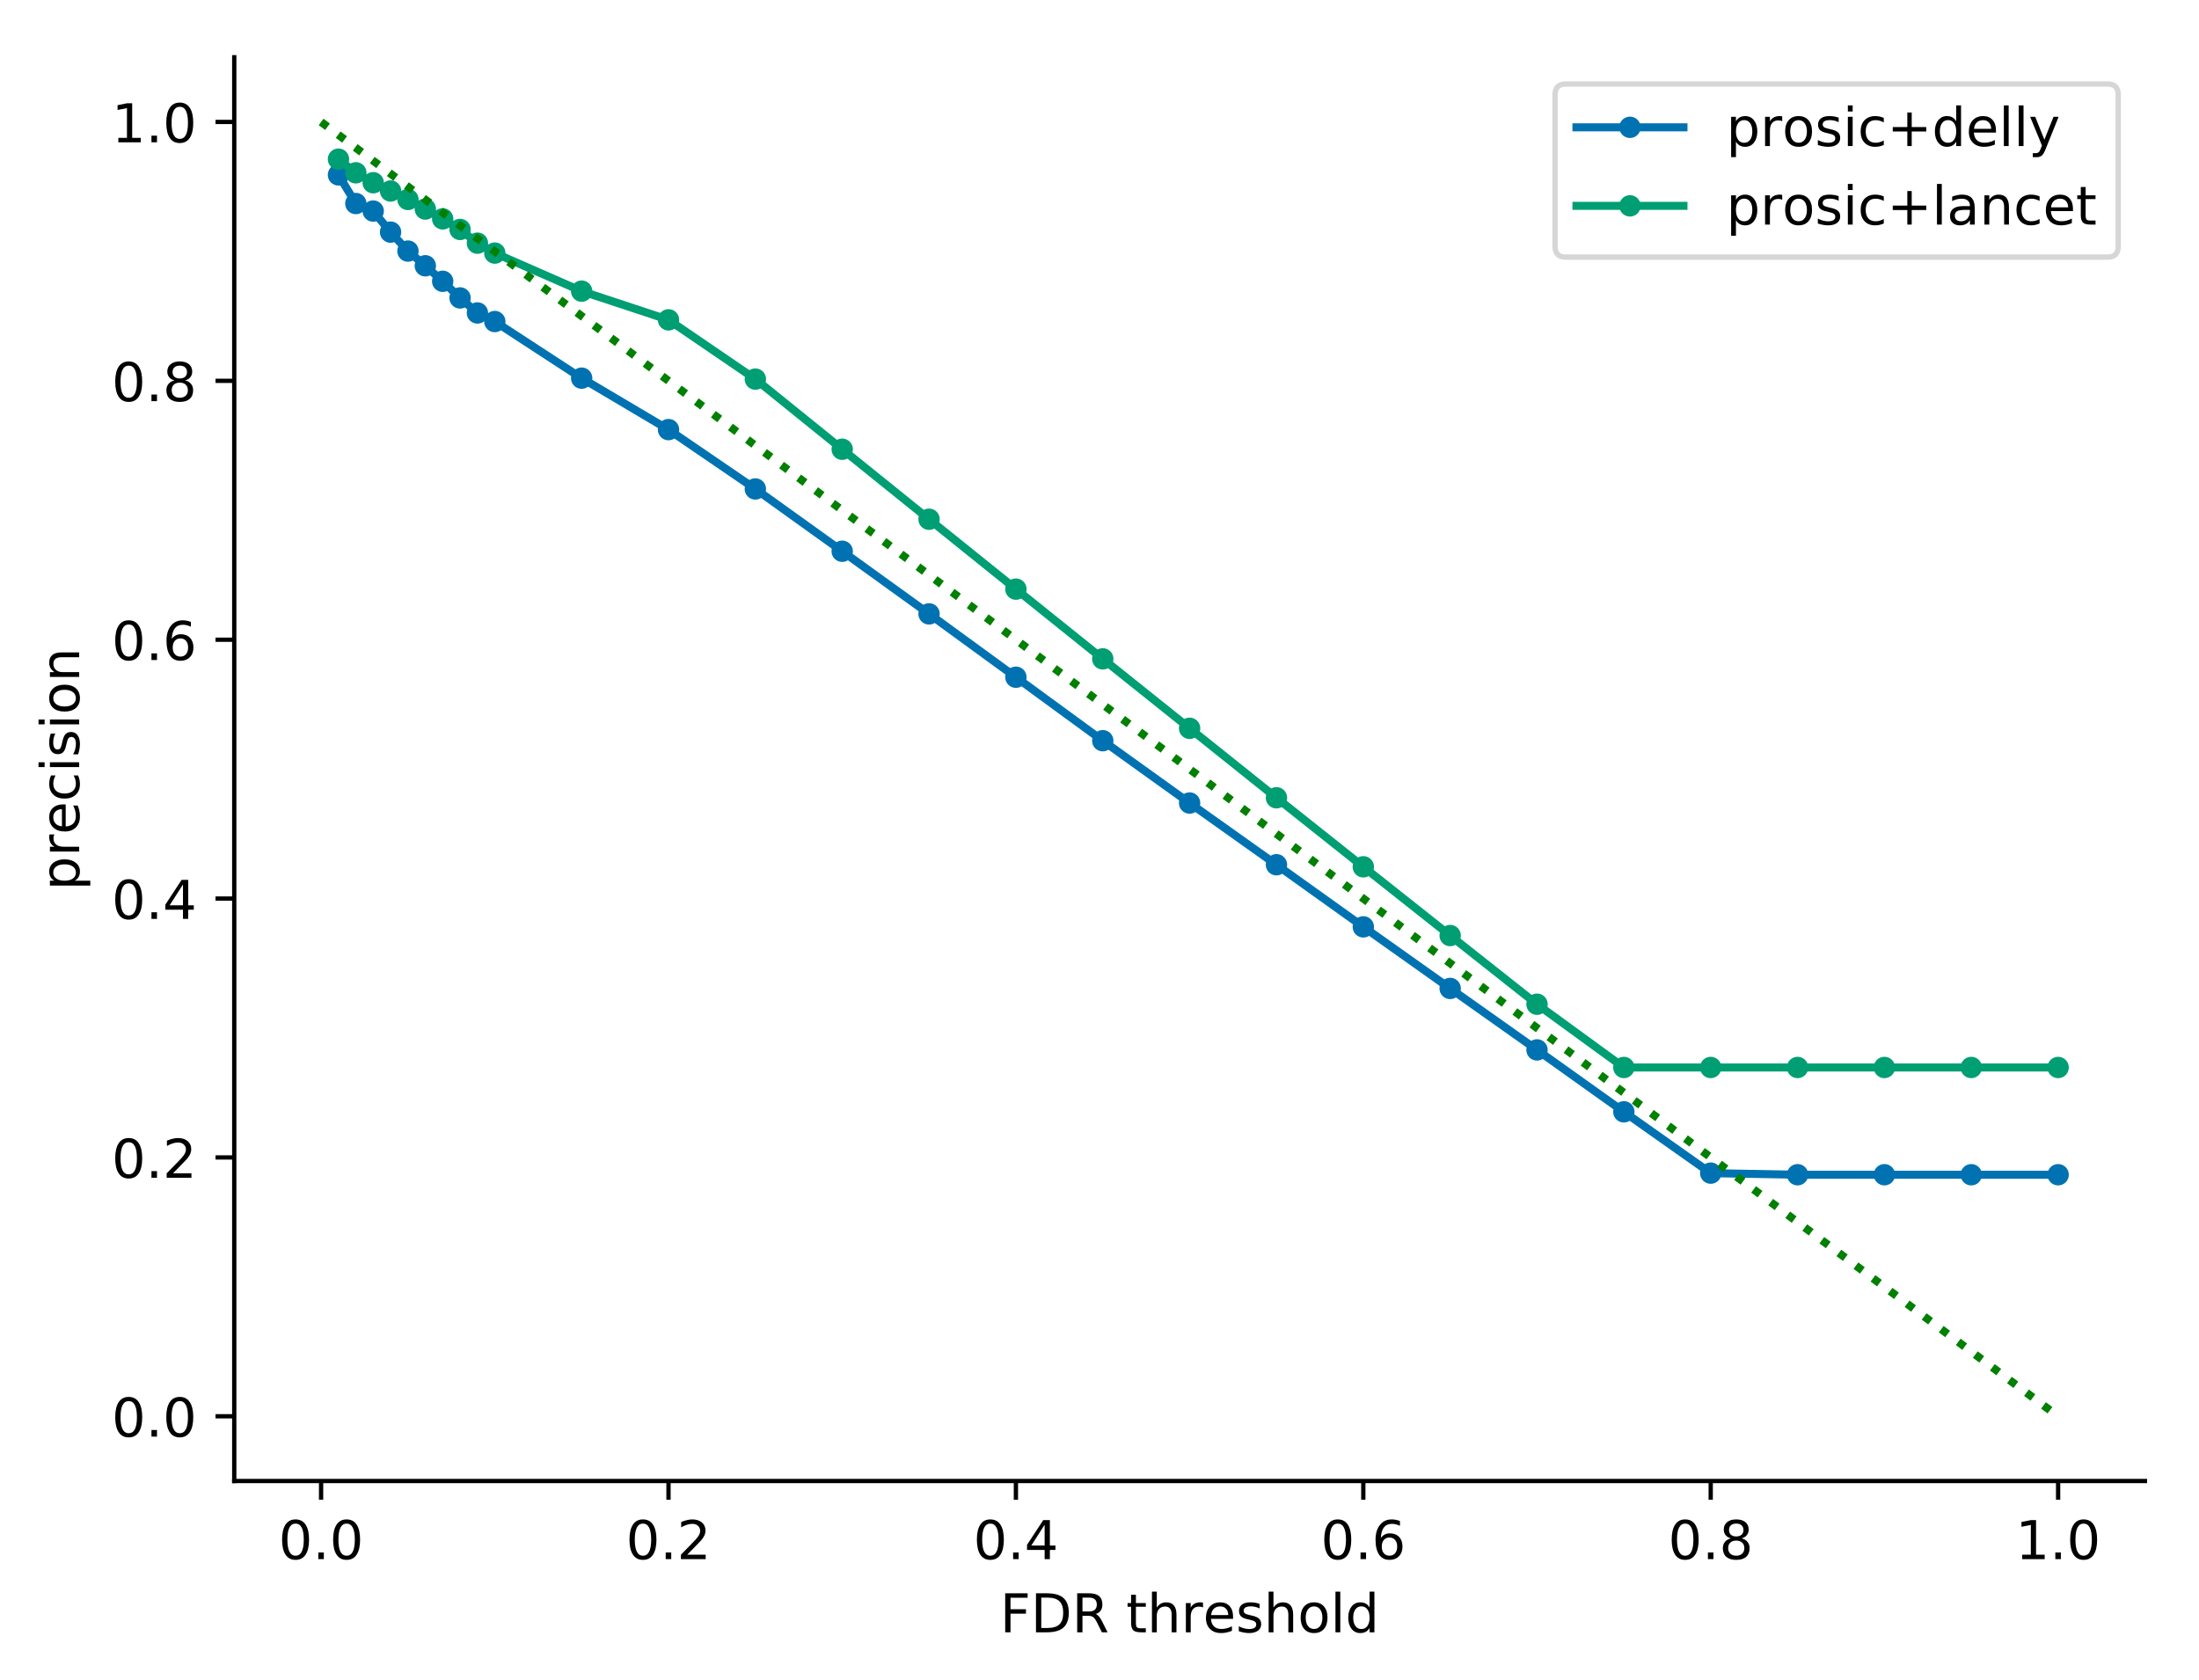
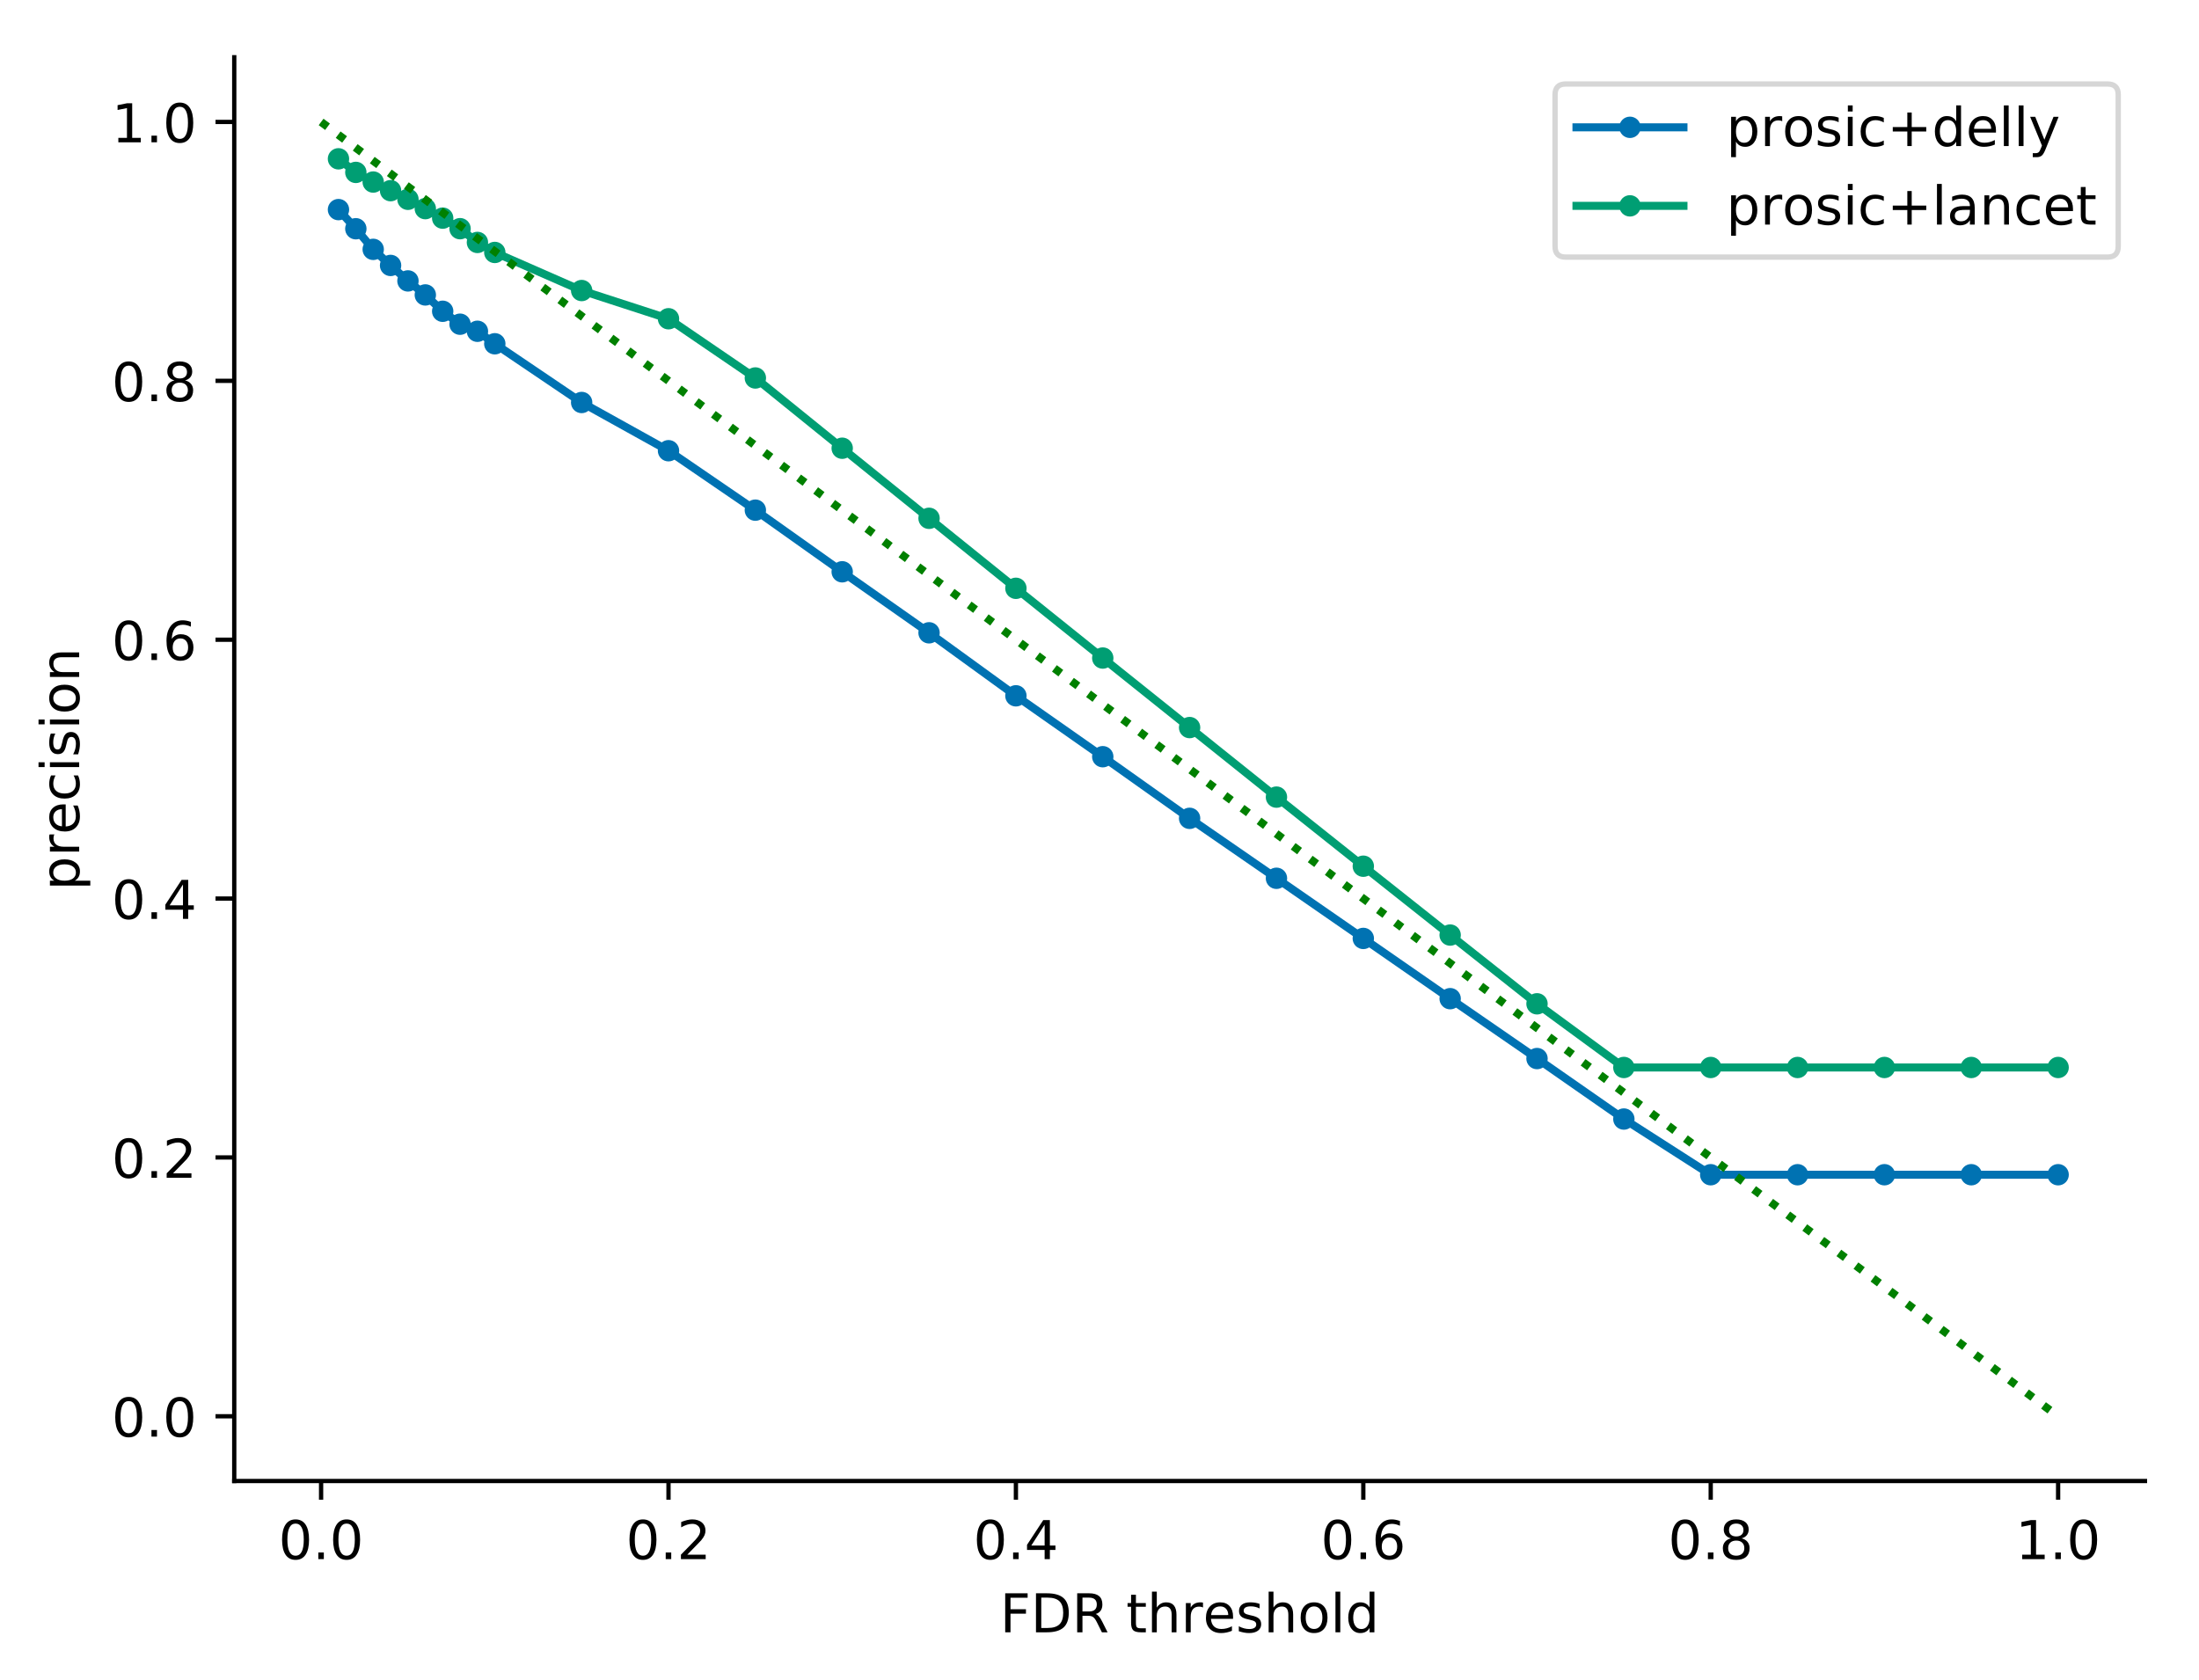
<svg xmlns="http://www.w3.org/2000/svg" xmlns:xlink="http://www.w3.org/1999/xlink" height="314pt" version="1.1" viewBox="0 0 411 314" width="411pt">
  <defs>
    <style type="text/css">
*{stroke-linecap:butt;stroke-linejoin:round;}
  </style>
  </defs>
  <g id="figure_1">
    <g id="patch_1">
      <path d="M 0 314.368  L 411.601 314.368  L 411.601 0  L 0 0  z " style="fill:#ffffff;" />
    </g>
    <g id="axes_1">
      <g id="patch_2">
        <path d="M 43.781 276.812  L 400.901 276.812  L 400.901 10.7  L 43.781 10.7  z " style="fill:#ffffff;" />
      </g>
      <g id="matplotlib.axis_1">
        <g id="xtick_1">
          <g id="line2d_1">
            <defs>
-               <path d="M 0 0  L 0 3.5  " id="m787c3a4b26" style="stroke:#000000;stroke-width:0.8;" />
-             </defs>
-             <g>
-               <use style="stroke:#000000;stroke-width:0.8;" x="60.014" xlink:href="#m787c3a4b26" y="276.812" />
+               <path d="M 0 0  L 0 3.5  " id="m65616860d5" style="stroke:#000000;stroke-width:0.8;" />
+             </defs>
+             <g>
+               <use style="stroke:#000000;stroke-width:0.8;" x="60.014" xlink:href="#m65616860d5" y="276.812" />
            </g>
          </g>
          <g id="text_1">
            <defs>
              <path d="M 31.781 66.406  Q 24.172 66.406 20.328 58.906  Q 16.5 51.422 16.5 36.375  Q 16.5 21.391 20.328 13.891  Q 24.172 6.391 31.781 6.391  Q 39.453 6.391 43.281 13.891  Q 47.125 21.391 47.125 36.375  Q 47.125 51.422 43.281 58.906  Q 39.453 66.406 31.781 66.406  z M 31.781 74.219  Q 44.047 74.219 50.516 64.516  Q 56.984 54.828 56.984 36.375  Q 56.984 17.969 50.516 8.266  Q 44.047 -1.422 31.781 -1.422  Q 19.531 -1.422 13.062 8.266  Q 6.594 17.969 6.594 36.375  Q 6.594 54.828 13.062 64.516  Q 19.531 74.219 31.781 74.219  z " id="DejaVuSans-30" />
              <path d="M 10.688 12.406  L 21 12.406  L 21 0  L 10.688 0  z " id="DejaVuSans-2e" />
            </defs>
            <g transform="translate(52.06242 291.4104)scale(0.1 -0.1)">
              <use xlink:href="#DejaVuSans-30" />
              <use x="63.623" xlink:href="#DejaVuSans-2e" />
              <use x="95.41" xlink:href="#DejaVuSans-30" />
            </g>
          </g>
        </g>
        <g id="xtick_2">
          <g id="line2d_2">
            <g>
-               <use style="stroke:#000000;stroke-width:0.8;" x="124.945" xlink:href="#m787c3a4b26" y="276.812" />
+               <use style="stroke:#000000;stroke-width:0.8;" x="124.945" xlink:href="#m65616860d5" y="276.812" />
            </g>
          </g>
          <g id="text_2">
            <defs>
              <path d="M 19.188 8.297  L 53.609 8.297  L 53.609 0  L 7.328 0  L 7.328 8.297  Q 12.938 14.109 22.625 23.891  Q 32.328 33.688 34.812 36.531  Q 39.547 41.844 41.422 45.531  Q 43.312 49.219 43.312 52.781  Q 43.312 58.594 39.234 62.25  Q 35.156 65.922 28.609 65.922  Q 23.969 65.922 18.812 64.312  Q 13.672 62.703 7.812 59.422  L 7.812 69.391  Q 13.766 71.781 18.938 73  Q 24.125 74.219 28.422 74.219  Q 39.75 74.219 46.484 68.547  Q 53.219 62.891 53.219 53.422  Q 53.219 48.922 51.531 44.891  Q 49.859 40.875 45.406 35.406  Q 44.188 33.984 37.641 27.219  Q 31.109 20.453 19.188 8.297  z " id="DejaVuSans-32" />
            </defs>
            <g transform="translate(116.9933 291.4104)scale(0.1 -0.1)">
              <use xlink:href="#DejaVuSans-30" />
              <use x="63.623" xlink:href="#DejaVuSans-2e" />
              <use x="95.41" xlink:href="#DejaVuSans-32" />
            </g>
          </g>
        </g>
        <g id="xtick_3">
          <g id="line2d_3">
            <g>
-               <use style="stroke:#000000;stroke-width:0.8;" x="189.876" xlink:href="#m787c3a4b26" y="276.812" />
+               <use style="stroke:#000000;stroke-width:0.8;" x="189.876" xlink:href="#m65616860d5" y="276.812" />
            </g>
          </g>
          <g id="text_3">
            <defs>
              <path d="M 37.797 64.312  L 12.891 25.391  L 37.797 25.391  z M 35.203 72.906  L 47.609 72.906  L 47.609 25.391  L 58.016 25.391  L 58.016 17.188  L 47.609 17.188  L 47.609 0  L 37.797 0  L 37.797 17.188  L 4.891 17.188  L 4.891 26.703  z " id="DejaVuSans-34" />
            </defs>
            <g transform="translate(181.9242 291.4104)scale(0.1 -0.1)">
              <use xlink:href="#DejaVuSans-30" />
              <use x="63.623" xlink:href="#DejaVuSans-2e" />
              <use x="95.41" xlink:href="#DejaVuSans-34" />
            </g>
          </g>
        </g>
        <g id="xtick_4">
          <g id="line2d_4">
            <g>
-               <use style="stroke:#000000;stroke-width:0.8;" x="254.807" xlink:href="#m787c3a4b26" y="276.812" />
+               <use style="stroke:#000000;stroke-width:0.8;" x="254.807" xlink:href="#m65616860d5" y="276.812" />
            </g>
          </g>
          <g id="text_4">
            <defs>
              <path d="M 33.016 40.375  Q 26.375 40.375 22.484 35.828  Q 18.609 31.297 18.609 23.391  Q 18.609 15.531 22.484 10.953  Q 26.375 6.391 33.016 6.391  Q 39.656 6.391 43.531 10.953  Q 47.406 15.531 47.406 23.391  Q 47.406 31.297 43.531 35.828  Q 39.656 40.375 33.016 40.375  z M 52.594 71.297  L 52.594 62.312  Q 48.875 64.062 45.094 64.984  Q 41.312 65.922 37.594 65.922  Q 27.828 65.922 22.672 59.328  Q 17.531 52.734 16.797 39.406  Q 19.672 43.656 24.016 45.922  Q 28.375 48.188 33.594 48.188  Q 44.578 48.188 50.953 41.516  Q 57.328 34.859 57.328 23.391  Q 57.328 12.156 50.688 5.359  Q 44.047 -1.422 33.016 -1.422  Q 20.359 -1.422 13.672 8.266  Q 6.984 17.969 6.984 36.375  Q 6.984 53.656 15.188 63.938  Q 23.391 74.219 37.203 74.219  Q 40.922 74.219 44.703 73.484  Q 48.484 72.75 52.594 71.297  z " id="DejaVuSans-36" />
            </defs>
            <g transform="translate(246.8551 291.4104)scale(0.1 -0.1)">
              <use xlink:href="#DejaVuSans-30" />
              <use x="63.623" xlink:href="#DejaVuSans-2e" />
              <use x="95.41" xlink:href="#DejaVuSans-36" />
            </g>
          </g>
        </g>
        <g id="xtick_5">
          <g id="line2d_5">
            <g>
-               <use style="stroke:#000000;stroke-width:0.8;" x="319.738" xlink:href="#m787c3a4b26" y="276.812" />
+               <use style="stroke:#000000;stroke-width:0.8;" x="319.738" xlink:href="#m65616860d5" y="276.812" />
            </g>
          </g>
          <g id="text_5">
            <defs>
              <path d="M 31.781 34.625  Q 24.75 34.625 20.719 30.859  Q 16.703 27.094 16.703 20.516  Q 16.703 13.922 20.719 10.156  Q 24.75 6.391 31.781 6.391  Q 38.812 6.391 42.859 10.172  Q 46.922 13.969 46.922 20.516  Q 46.922 27.094 42.891 30.859  Q 38.875 34.625 31.781 34.625  z M 21.922 38.812  Q 15.578 40.375 12.031 44.719  Q 8.5 49.078 8.5 55.328  Q 8.5 64.062 14.719 69.141  Q 20.953 74.219 31.781 74.219  Q 42.672 74.219 48.875 69.141  Q 55.078 64.062 55.078 55.328  Q 55.078 49.078 51.531 44.719  Q 48 40.375 41.703 38.812  Q 48.828 37.156 52.797 32.312  Q 56.781 27.484 56.781 20.516  Q 56.781 9.906 50.312 4.234  Q 43.844 -1.422 31.781 -1.422  Q 19.734 -1.422 13.25 4.234  Q 6.781 9.906 6.781 20.516  Q 6.781 27.484 10.781 32.312  Q 14.797 37.156 21.922 38.812  z M 18.312 54.391  Q 18.312 48.734 21.844 45.562  Q 25.391 42.391 31.781 42.391  Q 38.141 42.391 41.719 45.562  Q 45.312 48.734 45.312 54.391  Q 45.312 60.062 41.719 63.234  Q 38.141 66.406 31.781 66.406  Q 25.391 66.406 21.844 63.234  Q 18.312 60.062 18.312 54.391  z " id="DejaVuSans-38" />
            </defs>
            <g transform="translate(311.7861 291.4104)scale(0.1 -0.1)">
              <use xlink:href="#DejaVuSans-30" />
              <use x="63.623" xlink:href="#DejaVuSans-2e" />
              <use x="95.41" xlink:href="#DejaVuSans-38" />
            </g>
          </g>
        </g>
        <g id="xtick_6">
          <g id="line2d_6">
            <g>
-               <use style="stroke:#000000;stroke-width:0.8;" x="384.669" xlink:href="#m787c3a4b26" y="276.812" />
+               <use style="stroke:#000000;stroke-width:0.8;" x="384.669" xlink:href="#m65616860d5" y="276.812" />
            </g>
          </g>
          <g id="text_6">
            <defs>
              <path d="M 12.406 8.297  L 28.516 8.297  L 28.516 63.922  L 10.984 60.406  L 10.984 69.391  L 28.422 72.906  L 38.281 72.906  L 38.281 8.297  L 54.391 8.297  L 54.391 0  L 12.406 0  z " id="DejaVuSans-31" />
            </defs>
            <g transform="translate(376.717 291.4104)scale(0.1 -0.1)">
              <use xlink:href="#DejaVuSans-31" />
              <use x="63.623" xlink:href="#DejaVuSans-2e" />
              <use x="95.41" xlink:href="#DejaVuSans-30" />
            </g>
          </g>
        </g>
        <g id="text_7">
          <defs>
            <path d="M 9.812 72.906  L 51.703 72.906  L 51.703 64.594  L 19.672 64.594  L 19.672 43.109  L 48.578 43.109  L 48.578 34.812  L 19.672 34.812  L 19.672 0  L 9.812 0  z " id="DejaVuSans-46" />
            <path d="M 19.672 64.797  L 19.672 8.109  L 31.594 8.109  Q 46.688 8.109 53.688 14.938  Q 60.688 21.781 60.688 36.531  Q 60.688 51.172 53.688 57.984  Q 46.688 64.797 31.594 64.797  z M 9.812 72.906  L 30.078 72.906  Q 51.266 72.906 61.172 64.094  Q 71.094 55.281 71.094 36.531  Q 71.094 17.672 61.125 8.828  Q 51.172 0 30.078 0  L 9.812 0  z " id="DejaVuSans-44" />
            <path d="M 44.391 34.188  Q 47.562 33.109 50.562 29.594  Q 53.562 26.078 56.594 19.922  L 66.609 0  L 56 0  L 46.688 18.703  Q 43.062 26.031 39.672 28.422  Q 36.281 30.812 30.422 30.812  L 19.672 30.812  L 19.672 0  L 9.812 0  L 9.812 72.906  L 32.078 72.906  Q 44.578 72.906 50.734 67.672  Q 56.891 62.453 56.891 51.906  Q 56.891 45.016 53.688 40.469  Q 50.484 35.938 44.391 34.188  z M 19.672 64.797  L 19.672 38.922  L 32.078 38.922  Q 39.203 38.922 42.844 42.219  Q 46.484 45.516 46.484 51.906  Q 46.484 58.297 42.844 61.547  Q 39.203 64.797 32.078 64.797  z " id="DejaVuSans-52" />
            <path id="DejaVuSans-20" />
            <path d="M 18.312 70.219  L 18.312 54.688  L 36.812 54.688  L 36.812 47.703  L 18.312 47.703  L 18.312 18.016  Q 18.312 11.328 20.141 9.422  Q 21.969 7.516 27.594 7.516  L 36.812 7.516  L 36.812 0  L 27.594 0  Q 17.188 0 13.234 3.875  Q 9.281 7.766 9.281 18.016  L 9.281 47.703  L 2.688 47.703  L 2.688 54.688  L 9.281 54.688  L 9.281 70.219  z " id="DejaVuSans-74" />
            <path d="M 54.891 33.016  L 54.891 0  L 45.906 0  L 45.906 32.719  Q 45.906 40.484 42.875 44.328  Q 39.844 48.188 33.797 48.188  Q 26.516 48.188 22.312 43.547  Q 18.109 38.922 18.109 30.906  L 18.109 0  L 9.078 0  L 9.078 75.984  L 18.109 75.984  L 18.109 46.188  Q 21.344 51.125 25.703 53.562  Q 30.078 56 35.797 56  Q 45.219 56 50.047 50.172  Q 54.891 44.344 54.891 33.016  z " id="DejaVuSans-68" />
            <path d="M 41.109 46.297  Q 39.594 47.172 37.812 47.578  Q 36.031 48 33.891 48  Q 26.266 48 22.188 43.047  Q 18.109 38.094 18.109 28.812  L 18.109 0  L 9.078 0  L 9.078 54.688  L 18.109 54.688  L 18.109 46.188  Q 20.953 51.172 25.484 53.578  Q 30.031 56 36.531 56  Q 37.453 56 38.578 55.875  Q 39.703 55.766 41.062 55.516  z " id="DejaVuSans-72" />
            <path d="M 56.203 29.594  L 56.203 25.203  L 14.891 25.203  Q 15.484 15.922 20.484 11.062  Q 25.484 6.203 34.422 6.203  Q 39.594 6.203 44.453 7.469  Q 49.312 8.734 54.109 11.281  L 54.109 2.781  Q 49.266 0.734 44.188 -0.344  Q 39.109 -1.422 33.891 -1.422  Q 20.797 -1.422 13.156 6.188  Q 5.516 13.812 5.516 26.812  Q 5.516 40.234 12.766 48.109  Q 20.016 56 32.328 56  Q 43.359 56 49.781 48.891  Q 56.203 41.797 56.203 29.594  z M 47.219 32.234  Q 47.125 39.594 43.094 43.984  Q 39.062 48.391 32.422 48.391  Q 24.906 48.391 20.391 44.141  Q 15.875 39.891 15.188 32.172  z " id="DejaVuSans-65" />
            <path d="M 44.281 53.078  L 44.281 44.578  Q 40.484 46.531 36.375 47.5  Q 32.281 48.484 27.875 48.484  Q 21.188 48.484 17.844 46.438  Q 14.5 44.391 14.5 40.281  Q 14.5 37.156 16.891 35.375  Q 19.281 33.594 26.516 31.984  L 29.594 31.297  Q 39.156 29.25 43.188 25.516  Q 47.219 21.781 47.219 15.094  Q 47.219 7.469 41.188 3.016  Q 35.156 -1.422 24.609 -1.422  Q 20.219 -1.422 15.453 -0.562  Q 10.688 0.297 5.422 2  L 5.422 11.281  Q 10.406 8.688 15.234 7.391  Q 20.062 6.109 24.812 6.109  Q 31.156 6.109 34.562 8.281  Q 37.984 10.453 37.984 14.406  Q 37.984 18.062 35.516 20.016  Q 33.062 21.969 24.703 23.781  L 21.578 24.516  Q 13.234 26.266 9.516 29.906  Q 5.812 33.547 5.812 39.891  Q 5.812 47.609 11.281 51.797  Q 16.75 56 26.812 56  Q 31.781 56 36.172 55.266  Q 40.578 54.547 44.281 53.078  z " id="DejaVuSans-73" />
            <path d="M 30.609 48.391  Q 23.391 48.391 19.188 42.75  Q 14.984 37.109 14.984 27.297  Q 14.984 17.484 19.156 11.844  Q 23.344 6.203 30.609 6.203  Q 37.797 6.203 41.984 11.859  Q 46.188 17.531 46.188 27.297  Q 46.188 37.016 41.984 42.703  Q 37.797 48.391 30.609 48.391  z M 30.609 56  Q 42.328 56 49.016 48.375  Q 55.719 40.766 55.719 27.297  Q 55.719 13.875 49.016 6.219  Q 42.328 -1.422 30.609 -1.422  Q 18.844 -1.422 12.172 6.219  Q 5.516 13.875 5.516 27.297  Q 5.516 40.766 12.172 48.375  Q 18.844 56 30.609 56  z " id="DejaVuSans-6f" />
            <path d="M 9.422 75.984  L 18.406 75.984  L 18.406 0  L 9.422 0  z " id="DejaVuSans-6c" />
            <path d="M 45.406 46.391  L 45.406 75.984  L 54.391 75.984  L 54.391 0  L 45.406 0  L 45.406 8.203  Q 42.578 3.328 38.25 0.953  Q 33.938 -1.422 27.875 -1.422  Q 17.969 -1.422 11.734 6.484  Q 5.516 14.406 5.516 27.297  Q 5.516 40.188 11.734 48.094  Q 17.969 56 27.875 56  Q 33.938 56 38.25 53.625  Q 42.578 51.266 45.406 46.391  z M 14.797 27.297  Q 14.797 17.391 18.875 11.75  Q 22.953 6.109 30.078 6.109  Q 37.203 6.109 41.297 11.75  Q 45.406 17.391 45.406 27.297  Q 45.406 37.203 41.297 42.844  Q 37.203 48.484 30.078 48.484  Q 22.953 48.484 18.875 42.844  Q 14.797 37.203 14.797 27.297  z " id="DejaVuSans-64" />
          </defs>
          <g transform="translate(186.8967 305.0886)scale(0.1 -0.1)">
            <use xlink:href="#DejaVuSans-46" />
            <use x="57.52" xlink:href="#DejaVuSans-44" />
            <use x="134.521" xlink:href="#DejaVuSans-52" />
            <use x="204.004" xlink:href="#DejaVuSans-20" />
            <use x="235.791" xlink:href="#DejaVuSans-74" />
            <use x="275" xlink:href="#DejaVuSans-68" />
            <use x="338.379" xlink:href="#DejaVuSans-72" />
            <use x="379.461" xlink:href="#DejaVuSans-65" />
            <use x="440.984" xlink:href="#DejaVuSans-73" />
            <use x="493.084" xlink:href="#DejaVuSans-68" />
            <use x="556.463" xlink:href="#DejaVuSans-6f" />
            <use x="617.645" xlink:href="#DejaVuSans-6c" />
            <use x="645.428" xlink:href="#DejaVuSans-64" />
          </g>
        </g>
      </g>
      <g id="matplotlib.axis_2">
        <g id="ytick_1">
          <g id="line2d_7">
            <defs>
-               <path d="M 0 0  L -3.5 0  " id="mc8ba1f602b" style="stroke:#000000;stroke-width:0.8;" />
-             </defs>
-             <g>
-               <use style="stroke:#000000;stroke-width:0.8;" x="43.781" xlink:href="#mc8ba1f602b" y="264.716" />
+               <path d="M 0 0  L -3.5 0  " id="m945232e694" style="stroke:#000000;stroke-width:0.8;" />
+             </defs>
+             <g>
+               <use style="stroke:#000000;stroke-width:0.8;" x="43.781" xlink:href="#m945232e694" y="264.716" />
            </g>
          </g>
          <g id="text_8">
            <g transform="translate(20.87813 268.5152)scale(0.1 -0.1)">
              <use xlink:href="#DejaVuSans-30" />
              <use x="63.623" xlink:href="#DejaVuSans-2e" />
              <use x="95.41" xlink:href="#DejaVuSans-30" />
            </g>
          </g>
        </g>
        <g id="ytick_2">
          <g id="line2d_8">
            <g>
-               <use style="stroke:#000000;stroke-width:0.8;" x="43.781" xlink:href="#mc8ba1f602b" y="216.332" />
+               <use style="stroke:#000000;stroke-width:0.8;" x="43.781" xlink:href="#m945232e694" y="216.332" />
            </g>
          </g>
          <g id="text_9">
            <g transform="translate(20.87813 220.1312)scale(0.1 -0.1)">
              <use xlink:href="#DejaVuSans-30" />
              <use x="63.623" xlink:href="#DejaVuSans-2e" />
              <use x="95.41" xlink:href="#DejaVuSans-32" />
            </g>
          </g>
        </g>
        <g id="ytick_3">
          <g id="line2d_9">
            <g>
-               <use style="stroke:#000000;stroke-width:0.8;" x="43.781" xlink:href="#mc8ba1f602b" y="167.948" />
+               <use style="stroke:#000000;stroke-width:0.8;" x="43.781" xlink:href="#m945232e694" y="167.948" />
            </g>
          </g>
          <g id="text_10">
            <g transform="translate(20.87813 171.7472)scale(0.1 -0.1)">
              <use xlink:href="#DejaVuSans-30" />
              <use x="63.623" xlink:href="#DejaVuSans-2e" />
              <use x="95.41" xlink:href="#DejaVuSans-34" />
            </g>
          </g>
        </g>
        <g id="ytick_4">
          <g id="line2d_10">
            <g>
-               <use style="stroke:#000000;stroke-width:0.8;" x="43.781" xlink:href="#mc8ba1f602b" y="119.564" />
+               <use style="stroke:#000000;stroke-width:0.8;" x="43.781" xlink:href="#m945232e694" y="119.564" />
            </g>
          </g>
          <g id="text_11">
            <g transform="translate(20.87813 123.3632)scale(0.1 -0.1)">
              <use xlink:href="#DejaVuSans-30" />
              <use x="63.623" xlink:href="#DejaVuSans-2e" />
              <use x="95.41" xlink:href="#DejaVuSans-36" />
            </g>
          </g>
        </g>
        <g id="ytick_5">
          <g id="line2d_11">
            <g>
-               <use style="stroke:#000000;stroke-width:0.8;" x="43.781" xlink:href="#mc8ba1f602b" y="71.18" />
+               <use style="stroke:#000000;stroke-width:0.8;" x="43.781" xlink:href="#m945232e694" y="71.18" />
            </g>
          </g>
          <g id="text_12">
            <g transform="translate(20.87813 74.97922)scale(0.1 -0.1)">
              <use xlink:href="#DejaVuSans-30" />
              <use x="63.623" xlink:href="#DejaVuSans-2e" />
              <use x="95.41" xlink:href="#DejaVuSans-38" />
            </g>
          </g>
        </g>
        <g id="ytick_6">
          <g id="line2d_12">
            <g>
-               <use style="stroke:#000000;stroke-width:0.8;" x="43.781" xlink:href="#mc8ba1f602b" y="22.796" />
+               <use style="stroke:#000000;stroke-width:0.8;" x="43.781" xlink:href="#m945232e694" y="22.796" />
            </g>
          </g>
          <g id="text_13">
            <g transform="translate(20.87813 26.59522)scale(0.1 -0.1)">
              <use xlink:href="#DejaVuSans-31" />
              <use x="63.623" xlink:href="#DejaVuSans-2e" />
              <use x="95.41" xlink:href="#DejaVuSans-30" />
            </g>
          </g>
        </g>
        <g id="text_14">
          <defs>
            <path d="M 18.109 8.203  L 18.109 -20.797  L 9.078 -20.797  L 9.078 54.688  L 18.109 54.688  L 18.109 46.391  Q 20.953 51.266 25.266 53.625  Q 29.594 56 35.594 56  Q 45.562 56 51.781 48.094  Q 58.016 40.188 58.016 27.297  Q 58.016 14.406 51.781 6.484  Q 45.562 -1.422 35.594 -1.422  Q 29.594 -1.422 25.266 0.953  Q 20.953 3.328 18.109 8.203  z M 48.688 27.297  Q 48.688 37.203 44.609 42.844  Q 40.531 48.484 33.406 48.484  Q 26.266 48.484 22.188 42.844  Q 18.109 37.203 18.109 27.297  Q 18.109 17.391 22.188 11.75  Q 26.266 6.109 33.406 6.109  Q 40.531 6.109 44.609 11.75  Q 48.688 17.391 48.688 27.297  z " id="DejaVuSans-70" />
            <path d="M 48.781 52.594  L 48.781 44.188  Q 44.969 46.297 41.141 47.344  Q 37.312 48.391 33.406 48.391  Q 24.656 48.391 19.812 42.844  Q 14.984 37.312 14.984 27.297  Q 14.984 17.281 19.812 11.734  Q 24.656 6.203 33.406 6.203  Q 37.312 6.203 41.141 7.25  Q 44.969 8.297 48.781 10.406  L 48.781 2.094  Q 45.016 0.344 40.984 -0.531  Q 36.969 -1.422 32.422 -1.422  Q 20.062 -1.422 12.781 6.344  Q 5.516 14.109 5.516 27.297  Q 5.516 40.672 12.859 48.328  Q 20.219 56 33.016 56  Q 37.156 56 41.109 55.141  Q 45.062 54.297 48.781 52.594  z " id="DejaVuSans-63" />
            <path d="M 9.422 54.688  L 18.406 54.688  L 18.406 0  L 9.422 0  z M 9.422 75.984  L 18.406 75.984  L 18.406 64.594  L 9.422 64.594  z " id="DejaVuSans-69" />
            <path d="M 54.891 33.016  L 54.891 0  L 45.906 0  L 45.906 32.719  Q 45.906 40.484 42.875 44.328  Q 39.844 48.188 33.797 48.188  Q 26.516 48.188 22.312 43.547  Q 18.109 38.922 18.109 30.906  L 18.109 0  L 9.078 0  L 9.078 54.688  L 18.109 54.688  L 18.109 46.188  Q 21.344 51.125 25.703 53.562  Q 30.078 56 35.797 56  Q 45.219 56 50.047 50.172  Q 54.891 44.344 54.891 33.016  z " id="DejaVuSans-6e" />
          </defs>
          <g transform="translate(14.79844 166.4208)rotate(-90)scale(0.1 -0.1)">
            <use xlink:href="#DejaVuSans-70" />
            <use x="63.477" xlink:href="#DejaVuSans-72" />
            <use x="104.559" xlink:href="#DejaVuSans-65" />
            <use x="166.082" xlink:href="#DejaVuSans-63" />
            <use x="221.062" xlink:href="#DejaVuSans-69" />
            <use x="248.846" xlink:href="#DejaVuSans-73" />
            <use x="300.945" xlink:href="#DejaVuSans-69" />
            <use x="328.729" xlink:href="#DejaVuSans-6f" />
            <use x="389.91" xlink:href="#DejaVuSans-6e" />
          </g>
        </g>
      </g>
      <g id="line2d_13">
-         <path clip-path="url(#pa192ade38e)" d="M 63.261 32.686  L 66.507 38.04  L 69.754 39.448  L 73 43.385  L 76.247 46.929  L 79.493 49.676  L 82.74 52.575  L 85.986 55.684  L 89.233 58.494  L 92.479 60.098  L 108.712 70.679  L 124.945 80.296  L 141.178 91.387  L 157.41 103.03  L 173.643 114.741  L 189.876 126.575  L 206.109 138.442  L 222.341 150.092  L 238.574 161.628  L 254.807 173.235  L 271.039 184.746  L 287.272 196.235  L 303.505 207.81  L 319.738 219.267  L 335.97 219.565  L 352.203 219.565  L 368.436 219.565  L 384.669 219.565  " style="fill:none;stroke:#0072b2;stroke-linecap:square;stroke-width:1.5;" />
+         <path clip-path="url(#p741d089f99)" d="M 63.261 39.176  L 66.507 42.754  L 69.754 46.606  L 73 49.612  L 76.247 52.505  L 79.493 55.126  L 82.74 58.179  L 85.986 60.596  L 89.233 61.918  L 92.479 64.253  L 108.712 75.228  L 124.945 84.243  L 141.178 95.351  L 157.41 106.873  L 173.643 118.276  L 189.876 130.053  L 206.109 141.433  L 222.341 152.953  L 238.574 164.158  L 254.807 175.399  L 271.039 186.658  L 287.272 197.852  L 303.505 209.157  L 319.738 219.565  L 335.97 219.565  L 352.203 219.565  L 368.436 219.565  L 384.669 219.565  " style="fill:none;stroke:#0072b2;stroke-linecap:square;stroke-width:1.5;" />
        <defs>
-           <path d="M 0 1.5  C 0.398 1.5 0.779 1.342 1.061 1.061  C 1.342 0.779 1.5 0.398 1.5 0  C 1.5 -0.398 1.342 -0.779 1.061 -1.061  C 0.779 -1.342 0.398 -1.5 0 -1.5  C -0.398 -1.5 -0.779 -1.342 -1.061 -1.061  C -1.342 -0.779 -1.5 -0.398 -1.5 0  C -1.5 0.398 -1.342 0.779 -1.061 1.061  C -0.779 1.342 -0.398 1.5 0 1.5  z " id="mcf191e2506" style="stroke:#0072b2;" />
+           <path d="M 0 1.5  C 0.398 1.5 0.779 1.342 1.061 1.061  C 1.342 0.779 1.5 0.398 1.5 0  C 1.5 -0.398 1.342 -0.779 1.061 -1.061  C 0.779 -1.342 0.398 -1.5 0 -1.5  C -0.398 -1.5 -0.779 -1.342 -1.061 -1.061  C -1.342 -0.779 -1.5 -0.398 -1.5 0  C -1.5 0.398 -1.342 0.779 -1.061 1.061  C -0.779 1.342 -0.398 1.5 0 1.5  z " id="mec31fa277e" style="stroke:#0072b2;" />
        </defs>
-         <g clip-path="url(#pa192ade38e)">
-           <use style="fill:#0072b2;stroke:#0072b2;" x="63.261" xlink:href="#mcf191e2506" y="32.686" />
-           <use style="fill:#0072b2;stroke:#0072b2;" x="66.507" xlink:href="#mcf191e2506" y="38.04" />
-           <use style="fill:#0072b2;stroke:#0072b2;" x="69.754" xlink:href="#mcf191e2506" y="39.448" />
-           <use style="fill:#0072b2;stroke:#0072b2;" x="73" xlink:href="#mcf191e2506" y="43.385" />
-           <use style="fill:#0072b2;stroke:#0072b2;" x="76.247" xlink:href="#mcf191e2506" y="46.929" />
-           <use style="fill:#0072b2;stroke:#0072b2;" x="79.493" xlink:href="#mcf191e2506" y="49.676" />
-           <use style="fill:#0072b2;stroke:#0072b2;" x="82.74" xlink:href="#mcf191e2506" y="52.575" />
-           <use style="fill:#0072b2;stroke:#0072b2;" x="85.986" xlink:href="#mcf191e2506" y="55.684" />
-           <use style="fill:#0072b2;stroke:#0072b2;" x="89.233" xlink:href="#mcf191e2506" y="58.494" />
-           <use style="fill:#0072b2;stroke:#0072b2;" x="92.479" xlink:href="#mcf191e2506" y="60.098" />
-           <use style="fill:#0072b2;stroke:#0072b2;" x="108.712" xlink:href="#mcf191e2506" y="70.679" />
-           <use style="fill:#0072b2;stroke:#0072b2;" x="124.945" xlink:href="#mcf191e2506" y="80.296" />
-           <use style="fill:#0072b2;stroke:#0072b2;" x="141.178" xlink:href="#mcf191e2506" y="91.387" />
-           <use style="fill:#0072b2;stroke:#0072b2;" x="157.41" xlink:href="#mcf191e2506" y="103.03" />
-           <use style="fill:#0072b2;stroke:#0072b2;" x="173.643" xlink:href="#mcf191e2506" y="114.741" />
-           <use style="fill:#0072b2;stroke:#0072b2;" x="189.876" xlink:href="#mcf191e2506" y="126.575" />
-           <use style="fill:#0072b2;stroke:#0072b2;" x="206.109" xlink:href="#mcf191e2506" y="138.442" />
-           <use style="fill:#0072b2;stroke:#0072b2;" x="222.341" xlink:href="#mcf191e2506" y="150.092" />
-           <use style="fill:#0072b2;stroke:#0072b2;" x="238.574" xlink:href="#mcf191e2506" y="161.628" />
-           <use style="fill:#0072b2;stroke:#0072b2;" x="254.807" xlink:href="#mcf191e2506" y="173.235" />
-           <use style="fill:#0072b2;stroke:#0072b2;" x="271.039" xlink:href="#mcf191e2506" y="184.746" />
-           <use style="fill:#0072b2;stroke:#0072b2;" x="287.272" xlink:href="#mcf191e2506" y="196.235" />
-           <use style="fill:#0072b2;stroke:#0072b2;" x="303.505" xlink:href="#mcf191e2506" y="207.81" />
-           <use style="fill:#0072b2;stroke:#0072b2;" x="319.738" xlink:href="#mcf191e2506" y="219.267" />
-           <use style="fill:#0072b2;stroke:#0072b2;" x="335.97" xlink:href="#mcf191e2506" y="219.565" />
-           <use style="fill:#0072b2;stroke:#0072b2;" x="352.203" xlink:href="#mcf191e2506" y="219.565" />
-           <use style="fill:#0072b2;stroke:#0072b2;" x="368.436" xlink:href="#mcf191e2506" y="219.565" />
-           <use style="fill:#0072b2;stroke:#0072b2;" x="384.669" xlink:href="#mcf191e2506" y="219.565" />
+         <g clip-path="url(#p741d089f99)">
+           <use style="fill:#0072b2;stroke:#0072b2;" x="63.261" xlink:href="#mec31fa277e" y="39.176" />
+           <use style="fill:#0072b2;stroke:#0072b2;" x="66.507" xlink:href="#mec31fa277e" y="42.754" />
+           <use style="fill:#0072b2;stroke:#0072b2;" x="69.754" xlink:href="#mec31fa277e" y="46.606" />
+           <use style="fill:#0072b2;stroke:#0072b2;" x="73" xlink:href="#mec31fa277e" y="49.612" />
+           <use style="fill:#0072b2;stroke:#0072b2;" x="76.247" xlink:href="#mec31fa277e" y="52.505" />
+           <use style="fill:#0072b2;stroke:#0072b2;" x="79.493" xlink:href="#mec31fa277e" y="55.126" />
+           <use style="fill:#0072b2;stroke:#0072b2;" x="82.74" xlink:href="#mec31fa277e" y="58.179" />
+           <use style="fill:#0072b2;stroke:#0072b2;" x="85.986" xlink:href="#mec31fa277e" y="60.596" />
+           <use style="fill:#0072b2;stroke:#0072b2;" x="89.233" xlink:href="#mec31fa277e" y="61.918" />
+           <use style="fill:#0072b2;stroke:#0072b2;" x="92.479" xlink:href="#mec31fa277e" y="64.253" />
+           <use style="fill:#0072b2;stroke:#0072b2;" x="108.712" xlink:href="#mec31fa277e" y="75.228" />
+           <use style="fill:#0072b2;stroke:#0072b2;" x="124.945" xlink:href="#mec31fa277e" y="84.243" />
+           <use style="fill:#0072b2;stroke:#0072b2;" x="141.178" xlink:href="#mec31fa277e" y="95.351" />
+           <use style="fill:#0072b2;stroke:#0072b2;" x="157.41" xlink:href="#mec31fa277e" y="106.873" />
+           <use style="fill:#0072b2;stroke:#0072b2;" x="173.643" xlink:href="#mec31fa277e" y="118.276" />
+           <use style="fill:#0072b2;stroke:#0072b2;" x="189.876" xlink:href="#mec31fa277e" y="130.053" />
+           <use style="fill:#0072b2;stroke:#0072b2;" x="206.109" xlink:href="#mec31fa277e" y="141.433" />
+           <use style="fill:#0072b2;stroke:#0072b2;" x="222.341" xlink:href="#mec31fa277e" y="152.953" />
+           <use style="fill:#0072b2;stroke:#0072b2;" x="238.574" xlink:href="#mec31fa277e" y="164.158" />
+           <use style="fill:#0072b2;stroke:#0072b2;" x="254.807" xlink:href="#mec31fa277e" y="175.399" />
+           <use style="fill:#0072b2;stroke:#0072b2;" x="271.039" xlink:href="#mec31fa277e" y="186.658" />
+           <use style="fill:#0072b2;stroke:#0072b2;" x="287.272" xlink:href="#mec31fa277e" y="197.852" />
+           <use style="fill:#0072b2;stroke:#0072b2;" x="303.505" xlink:href="#mec31fa277e" y="209.157" />
+           <use style="fill:#0072b2;stroke:#0072b2;" x="319.738" xlink:href="#mec31fa277e" y="219.565" />
+           <use style="fill:#0072b2;stroke:#0072b2;" x="335.97" xlink:href="#mec31fa277e" y="219.565" />
+           <use style="fill:#0072b2;stroke:#0072b2;" x="352.203" xlink:href="#mec31fa277e" y="219.565" />
+           <use style="fill:#0072b2;stroke:#0072b2;" x="368.436" xlink:href="#mec31fa277e" y="219.565" />
+           <use style="fill:#0072b2;stroke:#0072b2;" x="384.669" xlink:href="#mec31fa277e" y="219.565" />
        </g>
      </g>
      <g id="line2d_14">
-         <path clip-path="url(#pa192ade38e)" d="M 63.261 29.748  L 66.507 32.298  L 69.754 34.152  L 73 35.7  L 76.247 37.281  L 79.493 39.071  L 82.74 40.907  L 85.986 42.885  L 89.233 45.45  L 92.479 47.303  L 108.712 54.419  L 124.945 59.782  L 141.178 70.858  L 157.41 83.966  L 173.643 97.053  L 189.876 110.113  L 206.109 123.146  L 222.341 136.129  L 238.574 149.11  L 254.807 162.011  L 271.039 174.861  L 287.272 187.697  L 303.505 199.52  L 319.738 199.52  L 335.97 199.52  L 352.203 199.52  L 368.436 199.52  L 384.669 199.52  " style="fill:none;stroke:#009e73;stroke-linecap:square;stroke-width:1.5;" />
+         <path clip-path="url(#p741d089f99)" d="M 63.261 29.683  L 66.507 32.223  L 69.754 34.025  L 73 35.635  L 76.247 37.251  L 79.493 38.994  L 82.74 40.771  L 85.986 42.743  L 89.233 45.313  L 92.479 47.184  L 108.712 54.303  L 124.945 59.576  L 141.178 70.645  L 157.41 83.777  L 173.643 96.876  L 189.876 109.96  L 206.109 122.993  L 222.341 135.988  L 238.574 148.987  L 254.807 161.901  L 271.039 174.77  L 287.272 187.619  L 303.505 199.52  L 319.738 199.52  L 335.97 199.52  L 352.203 199.52  L 368.436 199.52  L 384.669 199.52  " style="fill:none;stroke:#009e73;stroke-linecap:square;stroke-width:1.5;" />
        <defs>
-           <path d="M 0 1.5  C 0.398 1.5 0.779 1.342 1.061 1.061  C 1.342 0.779 1.5 0.398 1.5 0  C 1.5 -0.398 1.342 -0.779 1.061 -1.061  C 0.779 -1.342 0.398 -1.5 0 -1.5  C -0.398 -1.5 -0.779 -1.342 -1.061 -1.061  C -1.342 -0.779 -1.5 -0.398 -1.5 0  C -1.5 0.398 -1.342 0.779 -1.061 1.061  C -0.779 1.342 -0.398 1.5 0 1.5  z " id="m7f2db53407" style="stroke:#009e73;" />
+           <path d="M 0 1.5  C 0.398 1.5 0.779 1.342 1.061 1.061  C 1.342 0.779 1.5 0.398 1.5 0  C 1.5 -0.398 1.342 -0.779 1.061 -1.061  C 0.779 -1.342 0.398 -1.5 0 -1.5  C -0.398 -1.5 -0.779 -1.342 -1.061 -1.061  C -1.342 -0.779 -1.5 -0.398 -1.5 0  C -1.5 0.398 -1.342 0.779 -1.061 1.061  C -0.779 1.342 -0.398 1.5 0 1.5  z " id="mb96a1f9406" style="stroke:#009e73;" />
        </defs>
-         <g clip-path="url(#pa192ade38e)">
-           <use style="fill:#009e73;stroke:#009e73;" x="63.261" xlink:href="#m7f2db53407" y="29.748" />
-           <use style="fill:#009e73;stroke:#009e73;" x="66.507" xlink:href="#m7f2db53407" y="32.298" />
-           <use style="fill:#009e73;stroke:#009e73;" x="69.754" xlink:href="#m7f2db53407" y="34.152" />
-           <use style="fill:#009e73;stroke:#009e73;" x="73" xlink:href="#m7f2db53407" y="35.7" />
-           <use style="fill:#009e73;stroke:#009e73;" x="76.247" xlink:href="#m7f2db53407" y="37.281" />
-           <use style="fill:#009e73;stroke:#009e73;" x="79.493" xlink:href="#m7f2db53407" y="39.071" />
-           <use style="fill:#009e73;stroke:#009e73;" x="82.74" xlink:href="#m7f2db53407" y="40.907" />
-           <use style="fill:#009e73;stroke:#009e73;" x="85.986" xlink:href="#m7f2db53407" y="42.885" />
-           <use style="fill:#009e73;stroke:#009e73;" x="89.233" xlink:href="#m7f2db53407" y="45.45" />
-           <use style="fill:#009e73;stroke:#009e73;" x="92.479" xlink:href="#m7f2db53407" y="47.303" />
-           <use style="fill:#009e73;stroke:#009e73;" x="108.712" xlink:href="#m7f2db53407" y="54.419" />
-           <use style="fill:#009e73;stroke:#009e73;" x="124.945" xlink:href="#m7f2db53407" y="59.782" />
-           <use style="fill:#009e73;stroke:#009e73;" x="141.178" xlink:href="#m7f2db53407" y="70.858" />
-           <use style="fill:#009e73;stroke:#009e73;" x="157.41" xlink:href="#m7f2db53407" y="83.966" />
-           <use style="fill:#009e73;stroke:#009e73;" x="173.643" xlink:href="#m7f2db53407" y="97.053" />
-           <use style="fill:#009e73;stroke:#009e73;" x="189.876" xlink:href="#m7f2db53407" y="110.113" />
-           <use style="fill:#009e73;stroke:#009e73;" x="206.109" xlink:href="#m7f2db53407" y="123.146" />
-           <use style="fill:#009e73;stroke:#009e73;" x="222.341" xlink:href="#m7f2db53407" y="136.129" />
-           <use style="fill:#009e73;stroke:#009e73;" x="238.574" xlink:href="#m7f2db53407" y="149.11" />
-           <use style="fill:#009e73;stroke:#009e73;" x="254.807" xlink:href="#m7f2db53407" y="162.011" />
-           <use style="fill:#009e73;stroke:#009e73;" x="271.039" xlink:href="#m7f2db53407" y="174.861" />
-           <use style="fill:#009e73;stroke:#009e73;" x="287.272" xlink:href="#m7f2db53407" y="187.697" />
-           <use style="fill:#009e73;stroke:#009e73;" x="303.505" xlink:href="#m7f2db53407" y="199.52" />
-           <use style="fill:#009e73;stroke:#009e73;" x="319.738" xlink:href="#m7f2db53407" y="199.52" />
-           <use style="fill:#009e73;stroke:#009e73;" x="335.97" xlink:href="#m7f2db53407" y="199.52" />
-           <use style="fill:#009e73;stroke:#009e73;" x="352.203" xlink:href="#m7f2db53407" y="199.52" />
-           <use style="fill:#009e73;stroke:#009e73;" x="368.436" xlink:href="#m7f2db53407" y="199.52" />
-           <use style="fill:#009e73;stroke:#009e73;" x="384.669" xlink:href="#m7f2db53407" y="199.52" />
+         <g clip-path="url(#p741d089f99)">
+           <use style="fill:#009e73;stroke:#009e73;" x="63.261" xlink:href="#mb96a1f9406" y="29.683" />
+           <use style="fill:#009e73;stroke:#009e73;" x="66.507" xlink:href="#mb96a1f9406" y="32.223" />
+           <use style="fill:#009e73;stroke:#009e73;" x="69.754" xlink:href="#mb96a1f9406" y="34.025" />
+           <use style="fill:#009e73;stroke:#009e73;" x="73" xlink:href="#mb96a1f9406" y="35.635" />
+           <use style="fill:#009e73;stroke:#009e73;" x="76.247" xlink:href="#mb96a1f9406" y="37.251" />
+           <use style="fill:#009e73;stroke:#009e73;" x="79.493" xlink:href="#mb96a1f9406" y="38.994" />
+           <use style="fill:#009e73;stroke:#009e73;" x="82.74" xlink:href="#mb96a1f9406" y="40.771" />
+           <use style="fill:#009e73;stroke:#009e73;" x="85.986" xlink:href="#mb96a1f9406" y="42.743" />
+           <use style="fill:#009e73;stroke:#009e73;" x="89.233" xlink:href="#mb96a1f9406" y="45.313" />
+           <use style="fill:#009e73;stroke:#009e73;" x="92.479" xlink:href="#mb96a1f9406" y="47.184" />
+           <use style="fill:#009e73;stroke:#009e73;" x="108.712" xlink:href="#mb96a1f9406" y="54.303" />
+           <use style="fill:#009e73;stroke:#009e73;" x="124.945" xlink:href="#mb96a1f9406" y="59.576" />
+           <use style="fill:#009e73;stroke:#009e73;" x="141.178" xlink:href="#mb96a1f9406" y="70.645" />
+           <use style="fill:#009e73;stroke:#009e73;" x="157.41" xlink:href="#mb96a1f9406" y="83.777" />
+           <use style="fill:#009e73;stroke:#009e73;" x="173.643" xlink:href="#mb96a1f9406" y="96.876" />
+           <use style="fill:#009e73;stroke:#009e73;" x="189.876" xlink:href="#mb96a1f9406" y="109.96" />
+           <use style="fill:#009e73;stroke:#009e73;" x="206.109" xlink:href="#mb96a1f9406" y="122.993" />
+           <use style="fill:#009e73;stroke:#009e73;" x="222.341" xlink:href="#mb96a1f9406" y="135.988" />
+           <use style="fill:#009e73;stroke:#009e73;" x="238.574" xlink:href="#mb96a1f9406" y="148.987" />
+           <use style="fill:#009e73;stroke:#009e73;" x="254.807" xlink:href="#mb96a1f9406" y="161.901" />
+           <use style="fill:#009e73;stroke:#009e73;" x="271.039" xlink:href="#mb96a1f9406" y="174.77" />
+           <use style="fill:#009e73;stroke:#009e73;" x="287.272" xlink:href="#mb96a1f9406" y="187.619" />
+           <use style="fill:#009e73;stroke:#009e73;" x="303.505" xlink:href="#mb96a1f9406" y="199.52" />
+           <use style="fill:#009e73;stroke:#009e73;" x="319.738" xlink:href="#mb96a1f9406" y="199.52" />
+           <use style="fill:#009e73;stroke:#009e73;" x="335.97" xlink:href="#mb96a1f9406" y="199.52" />
+           <use style="fill:#009e73;stroke:#009e73;" x="352.203" xlink:href="#mb96a1f9406" y="199.52" />
+           <use style="fill:#009e73;stroke:#009e73;" x="368.436" xlink:href="#mb96a1f9406" y="199.52" />
+           <use style="fill:#009e73;stroke:#009e73;" x="384.669" xlink:href="#mb96a1f9406" y="199.52" />
        </g>
      </g>
      <g id="line2d_15">
-         <path clip-path="url(#pa192ade38e)" d="M 60.014 22.796  L 384.669 264.716  " style="fill:none;stroke:#008000;stroke-dasharray:1.5,2.475;stroke-dashoffset:0;stroke-width:1.5;" />
+         <path clip-path="url(#p741d089f99)" d="M 60.014 22.796  L 384.669 264.716  " style="fill:none;stroke:#008000;stroke-dasharray:1.5,2.475;stroke-dashoffset:0;stroke-width:1.5;" />
      </g>
      <g id="patch_3">
        <path d="M 43.781 276.812  L 43.781 10.7  " style="fill:none;stroke:#000000;stroke-linecap:square;stroke-linejoin:miter;stroke-width:0.8;" />
      </g>
      <g id="patch_4">
        <path d="M 43.781 276.812  L 400.901 276.812  " style="fill:none;stroke:#000000;stroke-linecap:square;stroke-linejoin:miter;stroke-width:0.8;" />
      </g>
      <g id="legend_1">
        <g id="patch_5">
          <path d="M 292.645 48.056  L 393.901 48.056  Q 395.901 48.056 395.901 46.056  L 395.901 17.7  Q 395.901 15.7 393.901 15.7  L 292.645 15.7  Q 290.645 15.7 290.645 17.7  L 290.645 46.056  Q 290.645 48.056 292.645 48.056  z " style="fill:#ffffff;opacity:0.8;stroke:#cccccc;stroke-linejoin:miter;" />
        </g>
        <g id="line2d_16">
          <path d="M 294.645 23.798  L 314.645 23.798  " style="fill:none;stroke:#0072b2;stroke-linecap:square;stroke-width:1.5;" />
        </g>
        <g id="line2d_17">
          <g>
-             <use style="fill:#0072b2;stroke:#0072b2;" x="304.645" xlink:href="#mcf191e2506" y="23.798" />
+             <use style="fill:#0072b2;stroke:#0072b2;" x="304.645" xlink:href="#mec31fa277e" y="23.798" />
          </g>
        </g>
        <g id="text_15">
          <defs>
            <path d="M 46 62.703  L 46 35.5  L 73.188 35.5  L 73.188 27.203  L 46 27.203  L 46 0  L 37.797 0  L 37.797 27.203  L 10.594 27.203  L 10.594 35.5  L 37.797 35.5  L 37.797 62.703  z " id="DejaVuSans-2b" />
            <path d="M 32.172 -5.078  Q 28.375 -14.844 24.75 -17.812  Q 21.141 -20.797 15.094 -20.797  L 7.906 -20.797  L 7.906 -13.281  L 13.188 -13.281  Q 16.891 -13.281 18.938 -11.516  Q 21 -9.766 23.484 -3.219  L 25.094 0.875  L 2.984 54.688  L 12.5 54.688  L 29.594 11.922  L 46.688 54.688  L 56.203 54.688  z " id="DejaVuSans-79" />
          </defs>
          <g transform="translate(322.645 27.29844)scale(0.1 -0.1)">
            <use xlink:href="#DejaVuSans-70" />
            <use x="63.477" xlink:href="#DejaVuSans-72" />
            <use x="104.559" xlink:href="#DejaVuSans-6f" />
            <use x="165.74" xlink:href="#DejaVuSans-73" />
            <use x="217.84" xlink:href="#DejaVuSans-69" />
            <use x="245.623" xlink:href="#DejaVuSans-63" />
            <use x="300.604" xlink:href="#DejaVuSans-2b" />
            <use x="384.393" xlink:href="#DejaVuSans-64" />
            <use x="447.869" xlink:href="#DejaVuSans-65" />
            <use x="509.393" xlink:href="#DejaVuSans-6c" />
            <use x="537.176" xlink:href="#DejaVuSans-6c" />
            <use x="564.959" xlink:href="#DejaVuSans-79" />
          </g>
        </g>
        <g id="line2d_18">
          <path d="M 294.645 38.477  L 314.645 38.477  " style="fill:none;stroke:#009e73;stroke-linecap:square;stroke-width:1.5;" />
        </g>
        <g id="line2d_19">
          <g>
-             <use style="fill:#009e73;stroke:#009e73;" x="304.645" xlink:href="#m7f2db53407" y="38.477" />
+             <use style="fill:#009e73;stroke:#009e73;" x="304.645" xlink:href="#mb96a1f9406" y="38.477" />
          </g>
        </g>
        <g id="text_16">
          <defs>
            <path d="M 34.281 27.484  Q 23.391 27.484 19.188 25  Q 14.984 22.516 14.984 16.5  Q 14.984 11.719 18.141 8.906  Q 21.297 6.109 26.703 6.109  Q 34.188 6.109 38.703 11.406  Q 43.219 16.703 43.219 25.484  L 43.219 27.484  z M 52.203 31.203  L 52.203 0  L 43.219 0  L 43.219 8.297  Q 40.141 3.328 35.547 0.953  Q 30.953 -1.422 24.312 -1.422  Q 15.922 -1.422 10.953 3.297  Q 6 8.016 6 15.922  Q 6 25.141 12.172 29.828  Q 18.359 34.516 30.609 34.516  L 43.219 34.516  L 43.219 35.406  Q 43.219 41.609 39.141 45  Q 35.062 48.391 27.688 48.391  Q 23 48.391 18.547 47.266  Q 14.109 46.141 10.016 43.891  L 10.016 52.203  Q 14.938 54.109 19.578 55.047  Q 24.219 56 28.609 56  Q 40.484 56 46.344 49.844  Q 52.203 43.703 52.203 31.203  z " id="DejaVuSans-61" />
          </defs>
          <g transform="translate(322.645 41.97656)scale(0.1 -0.1)">
            <use xlink:href="#DejaVuSans-70" />
            <use x="63.477" xlink:href="#DejaVuSans-72" />
            <use x="104.559" xlink:href="#DejaVuSans-6f" />
            <use x="165.74" xlink:href="#DejaVuSans-73" />
            <use x="217.84" xlink:href="#DejaVuSans-69" />
            <use x="245.623" xlink:href="#DejaVuSans-63" />
            <use x="300.604" xlink:href="#DejaVuSans-2b" />
            <use x="384.393" xlink:href="#DejaVuSans-6c" />
            <use x="412.176" xlink:href="#DejaVuSans-61" />
            <use x="473.455" xlink:href="#DejaVuSans-6e" />
            <use x="536.834" xlink:href="#DejaVuSans-63" />
            <use x="591.814" xlink:href="#DejaVuSans-65" />
            <use x="653.338" xlink:href="#DejaVuSans-74" />
          </g>
        </g>
      </g>
    </g>
  </g>
  <defs>
-     <clipPath id="pa192ade38e">
+     <clipPath id="p741d089f99">
      <rect height="266.112" width="357.12" x="43.781" y="10.7" />
    </clipPath>
  </defs>
</svg>
